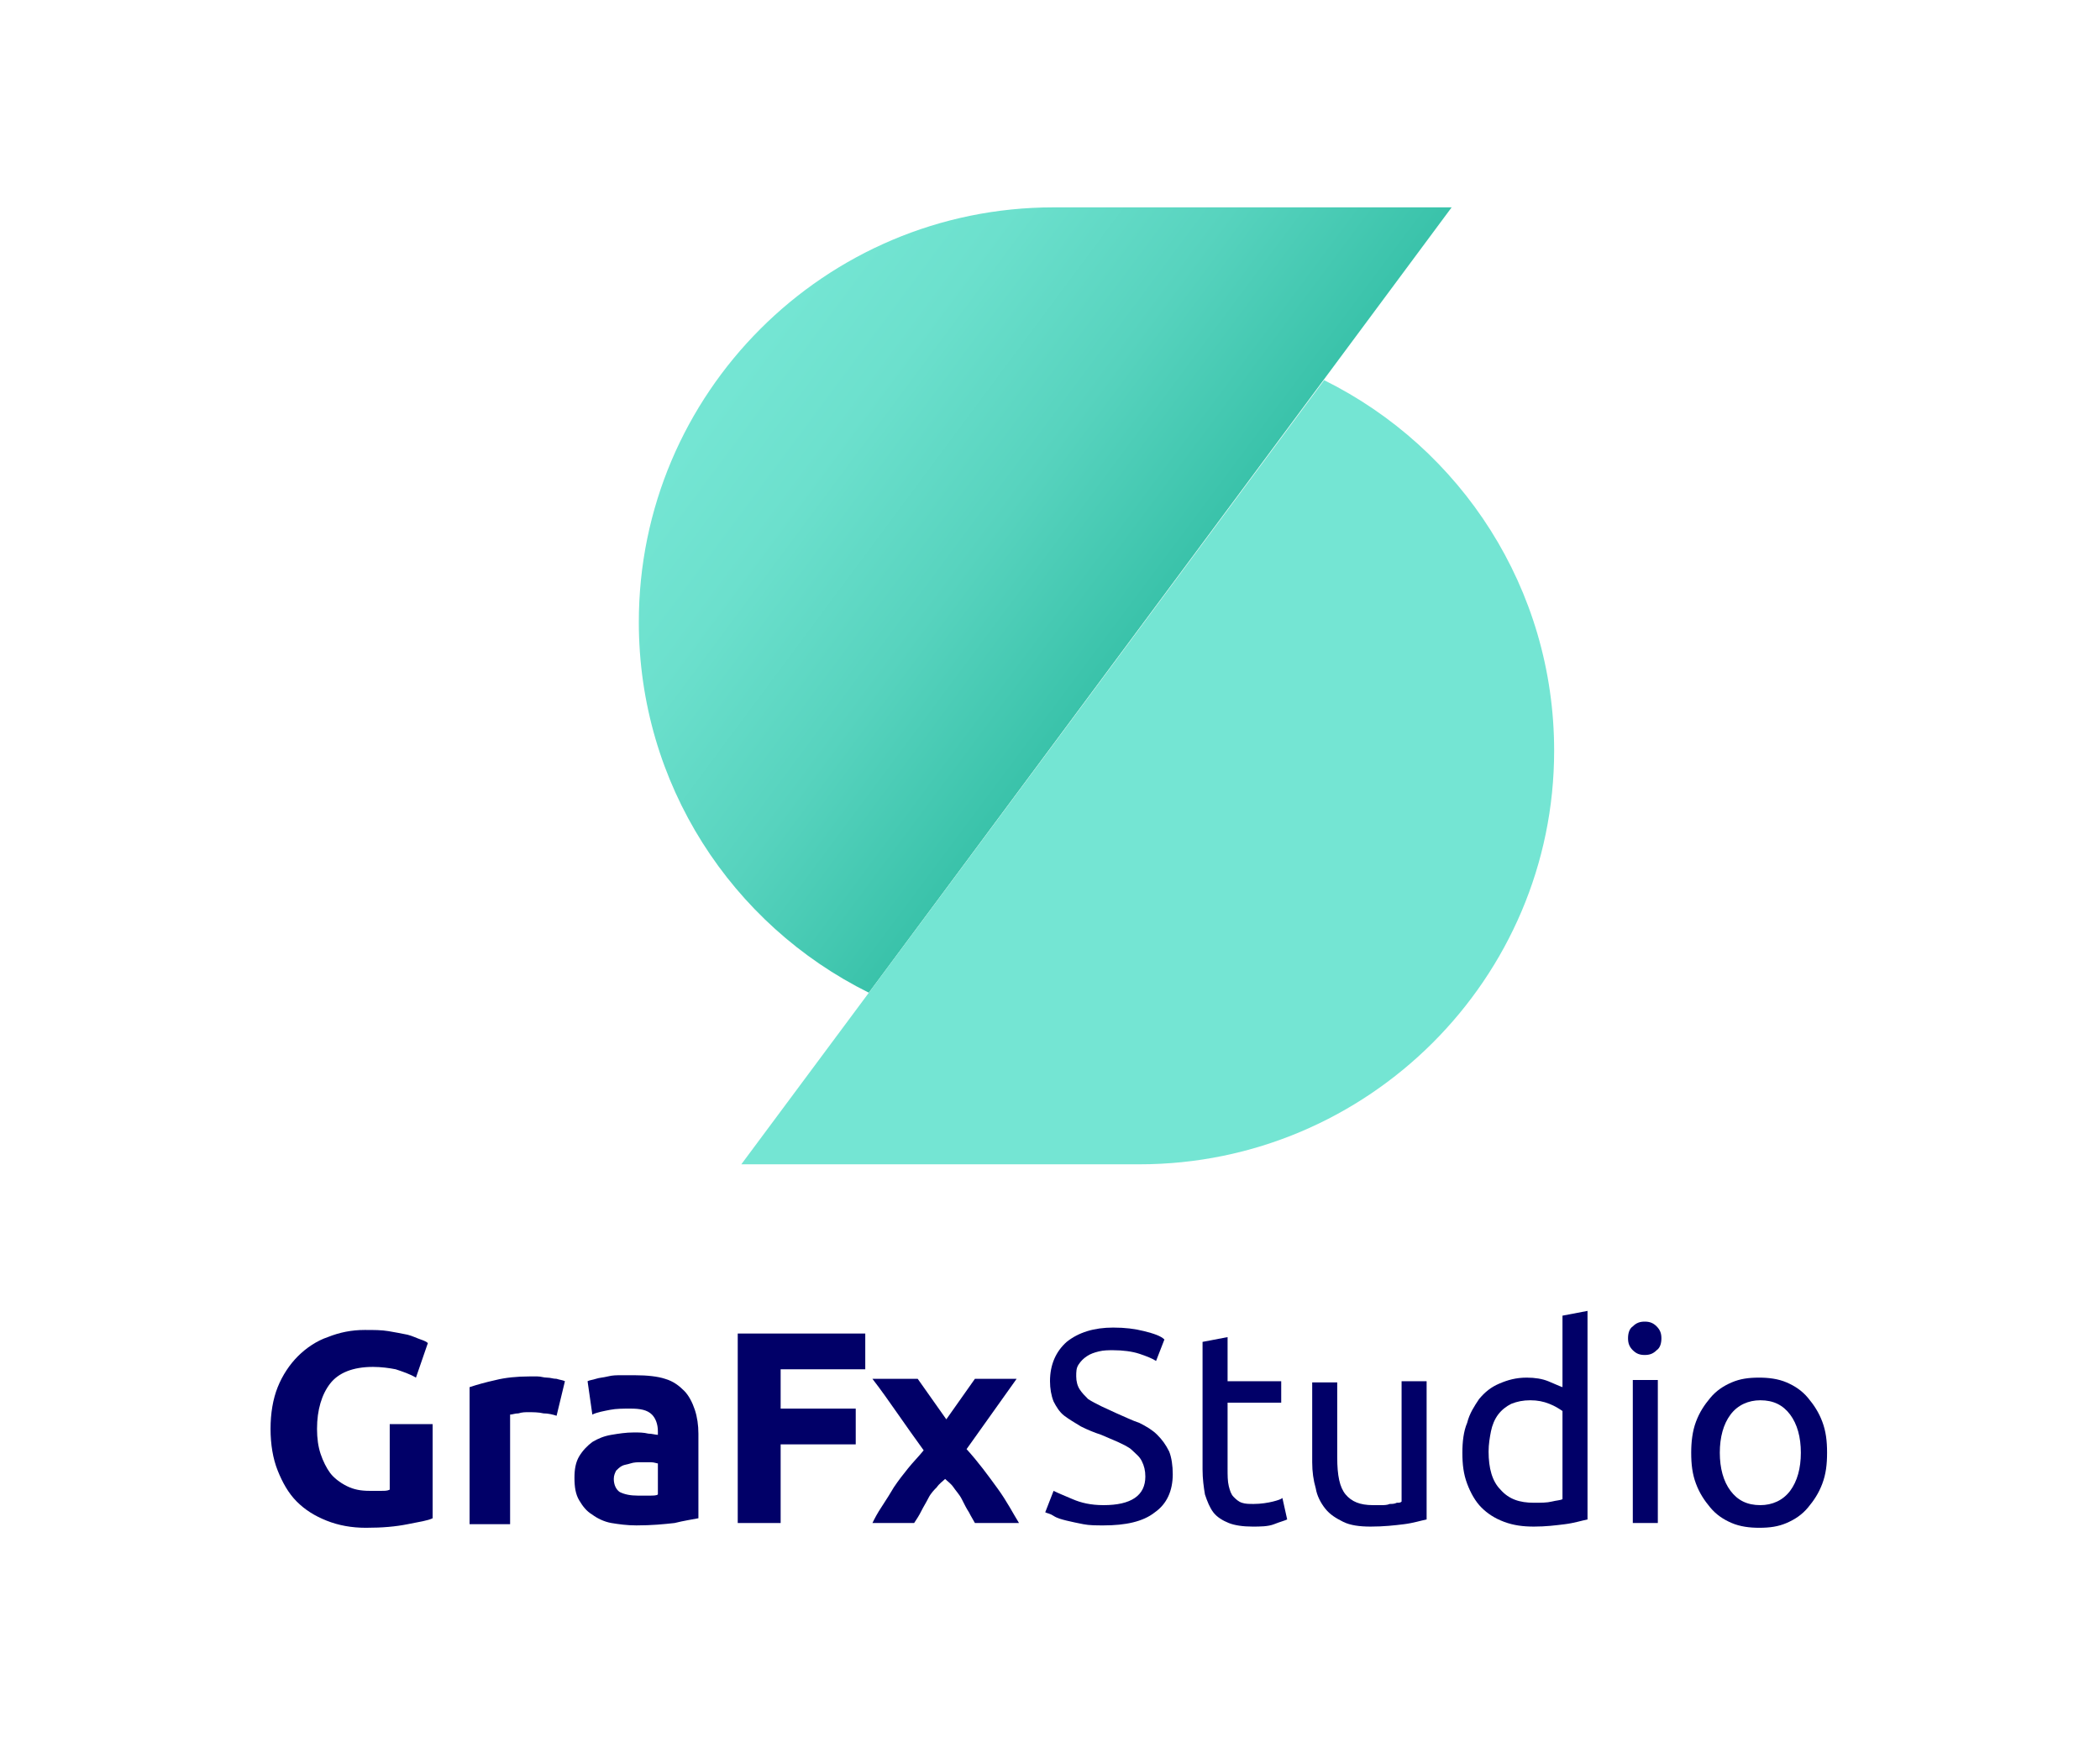
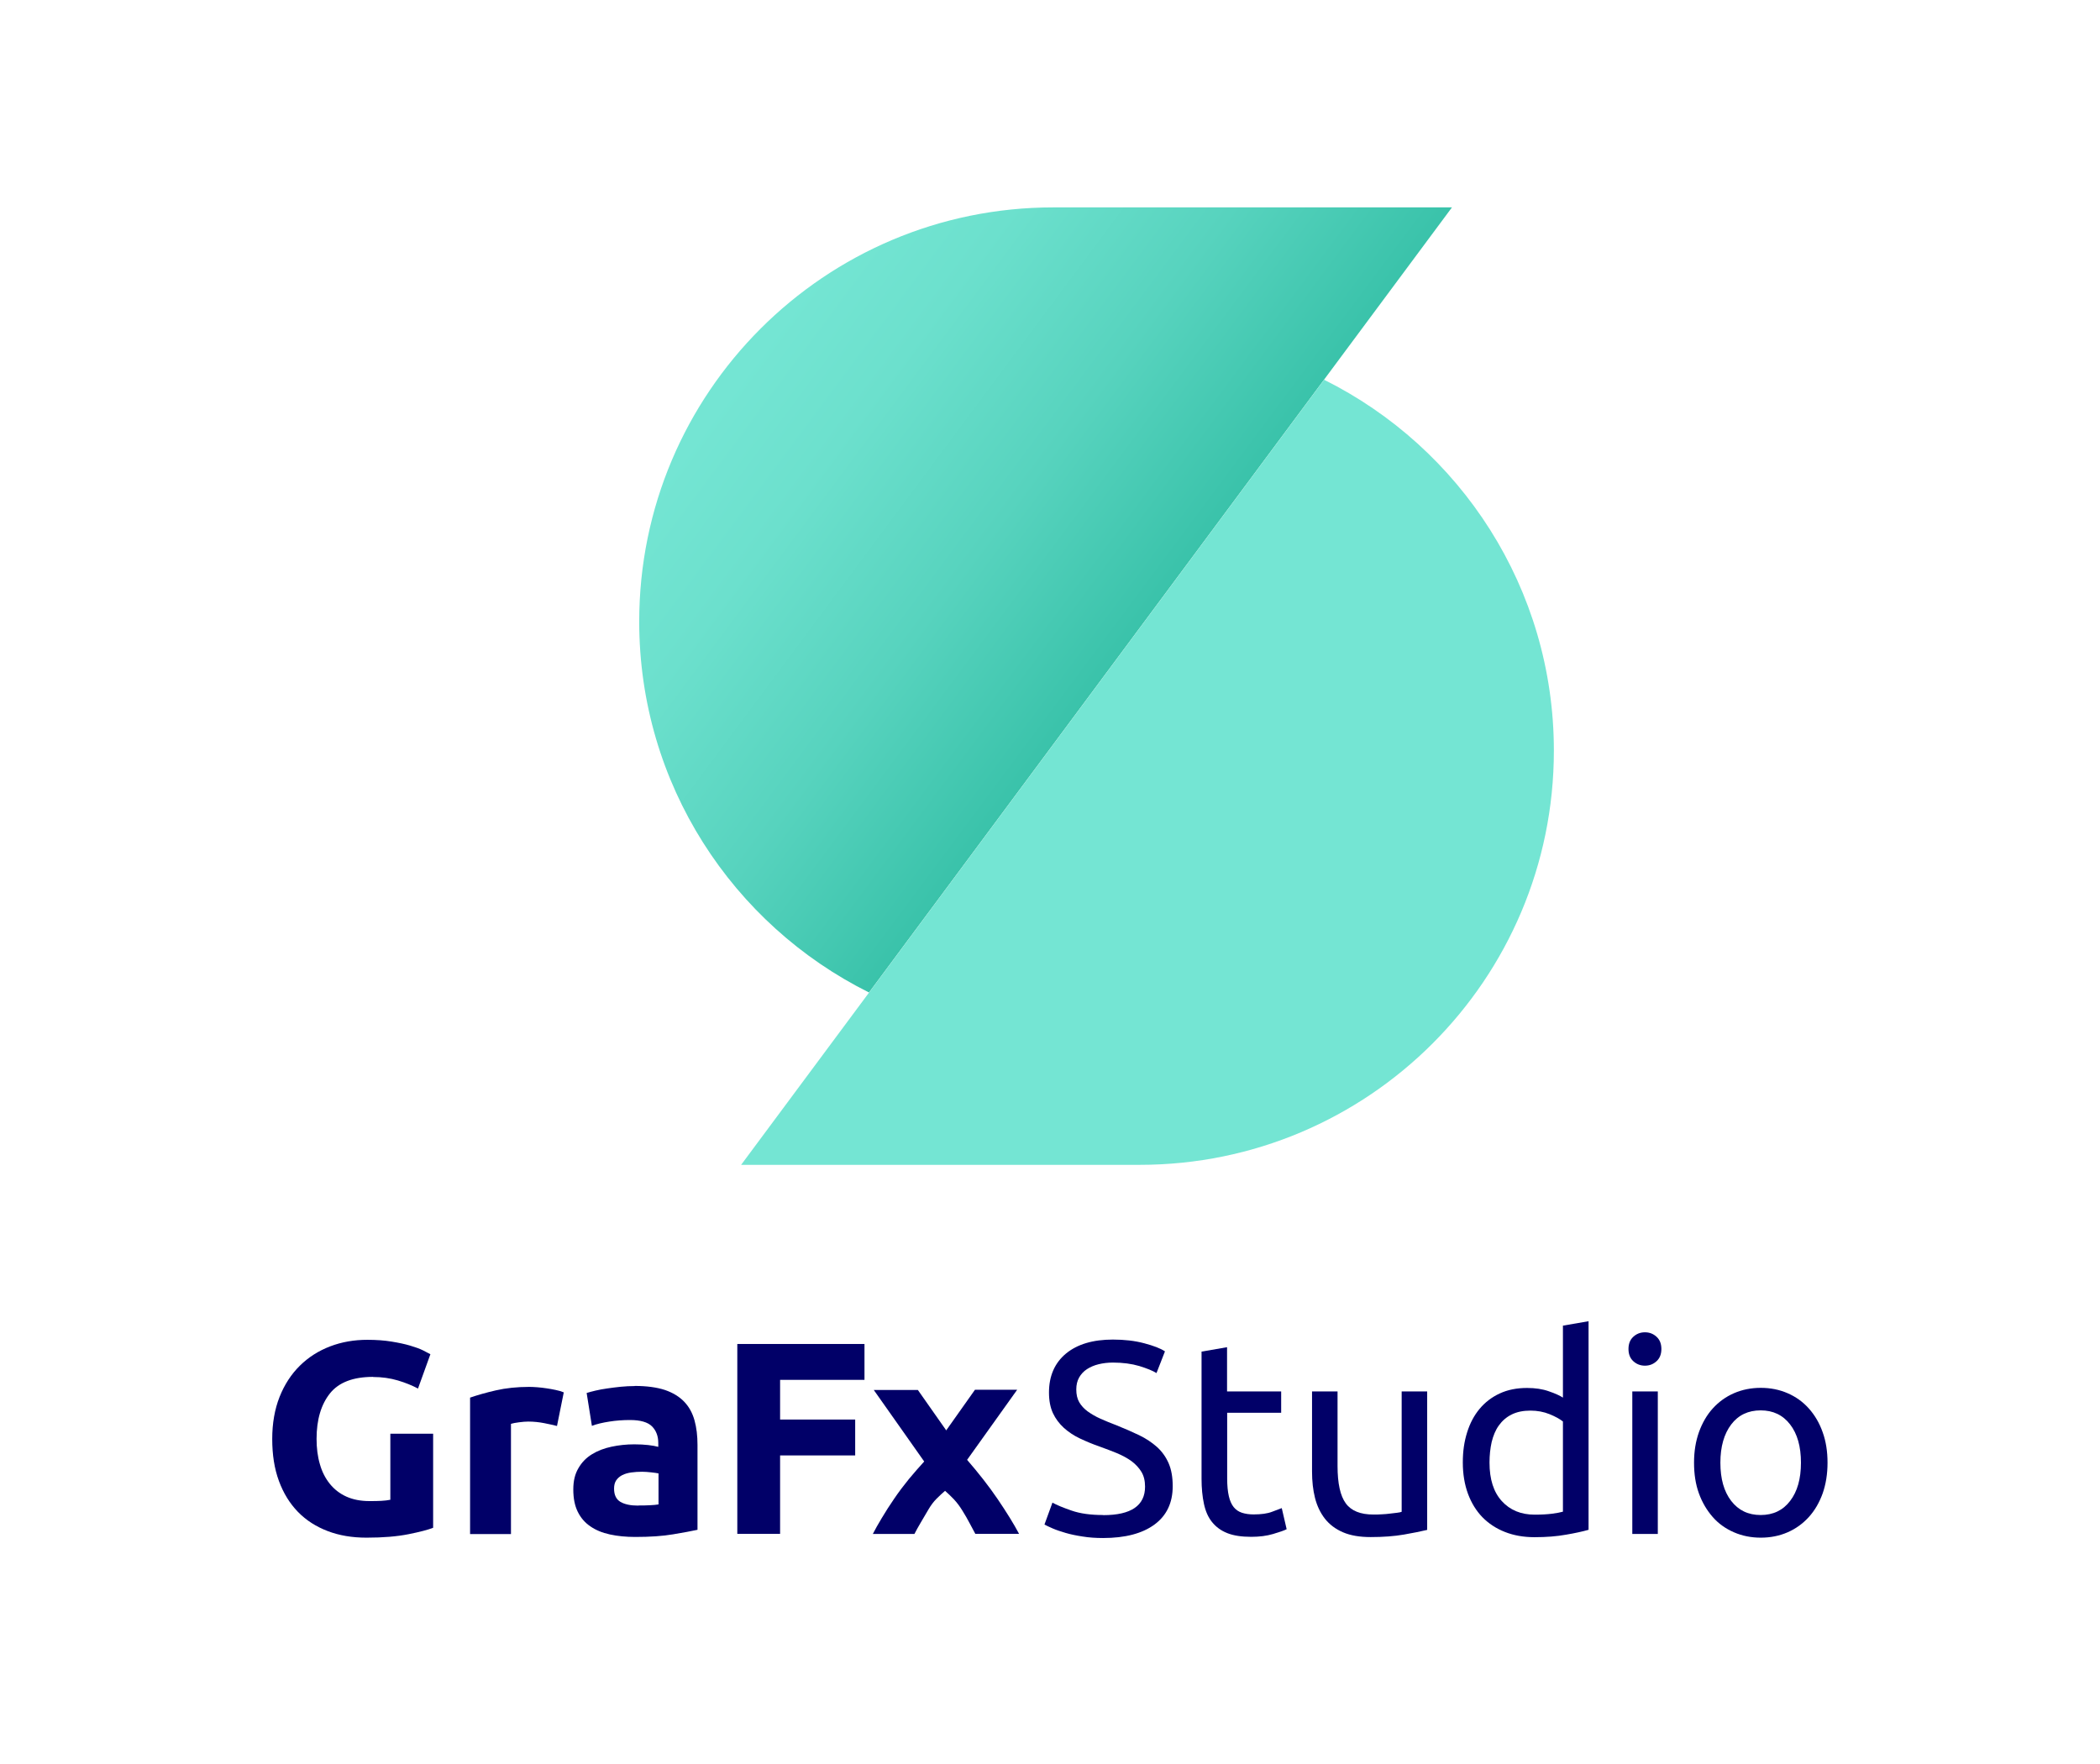
- <svg xmlns="http://www.w3.org/2000/svg" version="1.1" id="Layer_1" x="0px" y="0px" viewBox="0 0 176.2 147.9" style="enable-background:new 0 0 176.2 147.9;" xml:space="preserve">
-   <style type="text/css">
- 	.st0{enable-background:new    ;}
- 	.st1{fill:#010068;}
- 	.st2{fill:url(#SVGID_1_);}
- 	.st3{fill:#74E5D3;}
- </style>
-   <g>
-     <g id="a">
-       <g class="st0">
-         <path class="st1" d="M31.3,114.7c-1.7,0-2.9,0.5-3.6,1.4c-0.7,0.9-1.1,2.2-1.1,3.8c0,0.8,0.1,1.5,0.3,2.1     c0.2,0.6,0.5,1.2,0.8,1.6s0.8,0.8,1.4,1.1c0.6,0.3,1.2,0.4,1.9,0.4c0.4,0,0.7,0,1,0c0.3,0,0.5,0,0.7-0.1v-5.5h3.6v7.9     c-0.4,0.2-1.1,0.3-2.1,0.5c-1,0.2-2.1,0.3-3.5,0.3c-1.2,0-2.3-0.2-3.3-0.6c-1-0.4-1.8-0.9-2.5-1.6c-0.7-0.7-1.2-1.6-1.6-2.6     c-0.4-1-0.6-2.2-0.6-3.5c0-1.3,0.2-2.5,0.6-3.5c0.4-1,1-1.9,1.7-2.6c0.7-0.7,1.6-1.3,2.5-1.6c1-0.4,2-0.6,3.1-0.6     c0.8,0,1.4,0,2,0.1c0.6,0.1,1.1,0.2,1.6,0.3c0.4,0.1,0.8,0.3,1.1,0.4s0.5,0.2,0.6,0.3l-1,2.9c-0.5-0.3-1.1-0.5-1.7-0.7     C32.7,114.8,32,114.7,31.3,114.7z" />
+ <svg xmlns="http://www.w3.org/2000/svg" viewBox="0 0 176.19 147.95">
+   <defs>
+     <style>.cls-1{fill:url(#linear-gradient);}.cls-2{fill:#010068;}.cls-3{fill:#74e5d3;}.cls-4{mix-blend-mode:multiply;}.cls-5{isolation:isolate;}</style>
+     <linearGradient id="linear-gradient" x1="65.46" y1="26.94" x2="127.62" y2="73.18" gradientUnits="userSpaceOnUse">
+       <stop offset="0" stop-color="#74e5d3" />
+       <stop offset=".13" stop-color="#6ce0cd" />
+       <stop offset=".32" stop-color="#57d3be" />
+       <stop offset=".55" stop-color="#34bfa6" />
+       <stop offset=".81" stop-color="#05a384" />
+       <stop offset=".84" stop-color="#00a081" />
+     </linearGradient>
+   </defs>
+   <g class="cls-5">
+     <g id="Layer_1">
+       <g class="cls-4">
+         <path class="cls-2" d="M31.3,115.52c-1.67,0-2.88,.46-3.62,1.39-.74,.93-1.12,2.2-1.12,3.81,0,.78,.09,1.49,.28,2.13,.18,.64,.46,1.18,.83,1.64,.37,.46,.83,.82,1.38,1.07,.55,.25,1.2,.38,1.93,.38,.4,0,.74,0,1.02-.02,.28-.01,.53-.05,.75-.09v-5.54h3.59v7.89c-.43,.17-1.12,.35-2.07,.54-.95,.19-2.12,.29-3.52,.29-1.2,0-2.28-.18-3.25-.55s-1.81-.9-2.5-1.61c-.69-.71-1.22-1.57-1.6-2.6-.38-1.03-.56-2.2-.56-3.52s.21-2.51,.62-3.54c.41-1.03,.98-1.9,1.7-2.61s1.57-1.25,2.54-1.62,2.01-.55,3.12-.55c.75,0,1.43,.05,2.04,.15,.61,.1,1.13,.21,1.56,.34,.44,.13,.8,.26,1.08,.4,.28,.14,.49,.25,.61,.32l-1.04,2.88c-.49-.26-1.05-.49-1.69-.68-.64-.19-1.33-.29-2.08-.29Z" />
+         <path class="cls-2" d="M46.73,119.64c-.31-.08-.67-.16-1.08-.24-.41-.08-.86-.13-1.33-.13-.21,0-.47,.02-.77,.06-.3,.04-.53,.08-.68,.13v9.25h-3.43v-11.45c.61-.21,1.34-.42,2.17-.61s1.77-.29,2.79-.29c.18,0,.41,.01,.67,.03,.26,.02,.52,.05,.78,.09,.26,.04,.52,.08,.78,.14,.26,.05,.48,.12,.67,.2l-.57,2.83Z" />
+         <path class="cls-2" d="M53.26,116.28c1.01,0,1.86,.12,2.53,.34,.67,.23,1.21,.56,1.62,.99,.41,.43,.69,.95,.86,1.56,.17,.61,.25,1.3,.25,2.05v7.13c-.49,.11-1.17,.23-2.05,.38s-1.93,.22-3.17,.22c-.78,0-1.49-.07-2.13-.21-.64-.14-1.18-.36-1.64-.68-.46-.31-.81-.72-1.06-1.23s-.37-1.13-.37-1.86,.14-1.3,.43-1.79c.28-.49,.66-.88,1.14-1.17,.47-.29,1.02-.5,1.63-.63,.61-.13,1.25-.2,1.91-.2,.44,0,.84,.02,1.18,.06,.34,.04,.62,.09,.84,.15v-.32c0-.58-.18-1.05-.53-1.4-.35-.35-.97-.53-1.84-.53-.58,0-1.16,.04-1.73,.13s-1.06,.2-1.47,.36l-.44-2.76c.2-.06,.45-.13,.75-.2,.3-.07,.62-.13,.98-.18,.35-.05,.72-.1,1.12-.14s.79-.06,1.18-.06Zm.28,10.03c.34,0,.66,0,.97-.02,.31-.01,.55-.04,.74-.07v-2.6c-.14-.03-.34-.06-.62-.09-.28-.03-.53-.05-.76-.05-.32,0-.62,.02-.91,.06-.28,.04-.53,.11-.75,.22-.21,.11-.38,.25-.51,.44-.12,.18-.18,.41-.18,.69,0,.54,.18,.91,.54,1.12s.86,.31,1.48,.31Z" />
+         <path class="cls-2" d="M61.86,128.7v-15.94h10.67v3.01h-7.08v3.33h6.3v3.01h-6.3v6.58h-3.59Z" />
+         <path class="cls-2" d="M79.4,119.99l2.4-3.39h3.54l-4.2,5.88c.96,1.11,1.82,2.2,2.56,3.29s1.35,2.07,1.8,2.92h-3.67c-.12-.23-.28-.52-.46-.86-.18-.35-.39-.71-.62-1.08-.23-.38-.47-.69-.72-.96-.25-.26-.5-.5-.74-.71-.23,.2-.47,.42-.71,.66s-.47,.54-.68,.9-.43,.72-.63,1.07c-.21,.35-.39,.68-.55,.99h-3.49c.19-.38,.45-.83,.76-1.35s.66-1.07,1.04-1.62c.38-.56,.79-1.1,1.22-1.63,.44-.53,.87-1.02,1.29-1.48-.75-1.07-1.48-2.1-2.17-3.08-.69-.99-1.38-1.96-2.06-2.92h3.7l2.38,3.39Z" />
+         <path class="cls-2" d="M92.57,127.12c2.33,0,3.5-.8,3.5-2.39,0-.49-.1-.91-.31-1.25s-.49-.64-.84-.9c-.35-.25-.76-.47-1.21-.66-.45-.18-.93-.37-1.44-.55-.58-.2-1.13-.43-1.66-.68s-.97-.55-1.36-.9c-.38-.35-.69-.76-.91-1.23-.22-.48-.33-1.05-.33-1.73,0-1.39,.48-2.48,1.43-3.27,.95-.78,2.26-1.17,3.93-1.17,.97,0,1.84,.1,2.63,.31s1.37,.43,1.74,.68l-.71,1.82c-.32-.2-.8-.39-1.44-.59-.64-.19-1.38-.29-2.22-.29-.43,0-.83,.05-1.2,.14-.37,.09-.69,.23-.97,.41-.28,.18-.5,.42-.66,.7-.16,.28-.24,.62-.24,1,0,.43,.08,.79,.25,1.08s.41,.55,.71,.77c.31,.22,.66,.43,1.07,.61,.41,.18,.85,.37,1.34,.55,.69,.28,1.32,.55,1.9,.83,.58,.28,1.07,.61,1.5,.99,.42,.38,.75,.84,.98,1.37,.23,.53,.34,1.17,.34,1.92,0,1.4-.51,2.47-1.53,3.22-1.02,.75-2.46,1.13-4.31,1.13-.63,0-1.21-.04-1.74-.13-.53-.08-1-.18-1.41-.3-.41-.12-.77-.24-1.07-.37-.3-.13-.53-.24-.7-.33l.67-1.84c.35,.2,.89,.42,1.61,.67s1.6,.37,2.64,.37Z" />
+         <path class="cls-2" d="M102.96,116.74h4.53v1.79h-4.53v5.52c0,.6,.05,1.09,.14,1.48,.09,.39,.23,.7,.41,.92,.18,.22,.41,.38,.69,.47,.28,.09,.6,.14,.97,.14,.64,0,1.16-.07,1.55-.22,.39-.15,.66-.25,.82-.31l.41,1.77c-.21,.11-.59,.24-1.13,.4-.54,.16-1.15,.24-1.84,.24-.81,0-1.48-.1-2.01-.31s-.95-.52-1.28-.93-.55-.92-.68-1.53c-.13-.61-.2-1.31-.2-2.1v-10.67l2.14-.37v3.7Z" />
+         <path class="cls-2" d="M119.73,128.36c-.49,.12-1.14,.25-1.94,.39-.8,.14-1.74,.21-2.79,.21-.92,0-1.69-.13-2.32-.4-.63-.27-1.13-.65-1.52-1.14-.38-.49-.66-1.07-.83-1.74-.17-.67-.25-1.41-.25-2.22v-6.72h2.14v6.26c0,1.46,.23,2.5,.69,3.13,.46,.63,1.23,.94,2.32,.94,.23,0,.47,0,.71-.02,.25-.01,.47-.03,.69-.06,.21-.02,.41-.05,.59-.07,.18-.02,.3-.05,.38-.08v-10.1h2.14v11.62Z" />
+         <path class="cls-2" d="M131.14,111.22l2.14-.37v17.5c-.49,.14-1.12,.28-1.89,.41-.77,.14-1.65,.21-2.65,.21-.92,0-1.75-.15-2.48-.44-.74-.29-1.37-.71-1.89-1.24-.52-.54-.92-1.19-1.21-1.97-.28-.77-.43-1.64-.43-2.61s.12-1.76,.36-2.53,.59-1.43,1.05-1.98c.46-.55,1.02-.98,1.69-1.29,.67-.31,1.43-.46,2.29-.46,.69,0,1.3,.09,1.83,.28,.53,.18,.92,.36,1.18,.53v-6.05Zm0,8.05c-.26-.21-.64-.42-1.13-.62-.49-.2-1.03-.3-1.61-.3-.61,0-1.14,.11-1.58,.33-.44,.22-.79,.53-1.07,.92-.28,.39-.47,.86-.6,1.39-.12,.54-.18,1.11-.18,1.72,0,1.4,.34,2.47,1.03,3.23,.69,.76,1.61,1.14,2.76,1.14,.58,0,1.07-.03,1.46-.08,.39-.05,.69-.11,.91-.17v-7.57Z" />
+         <path class="cls-2" d="M138.01,114.58c-.38,0-.71-.13-.98-.38-.27-.25-.4-.59-.4-1.02s.13-.77,.4-1.02c.27-.25,.59-.38,.98-.38s.71,.13,.98,.38c.27,.25,.4,.59,.4,1.02s-.13,.77-.4,1.02c-.27,.25-.59,.38-.98,.38Zm1.08,14.12h-2.14v-11.96h2.14v11.96Z" />
+         <path class="cls-2" d="M153.33,122.72c0,.95-.14,1.81-.41,2.58-.28,.77-.66,1.43-1.16,1.98s-1.09,.98-1.78,1.28c-.69,.3-1.44,.45-2.25,.45s-1.56-.15-2.25-.45c-.69-.3-1.29-.72-1.78-1.28s-.88-1.21-1.16-1.98c-.28-.77-.41-1.62-.41-2.58s.14-1.79,.41-2.56c.28-.77,.66-1.44,1.16-1.99s1.09-.98,1.78-1.28c.69-.3,1.44-.45,2.25-.45s1.56,.15,2.25,.45c.69,.3,1.28,.72,1.78,1.28s.89,1.22,1.16,1.99c.28,.77,.41,1.63,.41,2.56Zm-2.23,0c0-1.35-.3-2.42-.91-3.21-.61-.79-1.43-1.18-2.47-1.18s-1.87,.39-2.47,1.18-.91,1.86-.91,3.21,.3,2.42,.91,3.21,1.43,1.18,2.47,1.18,1.87-.39,2.47-1.18c.61-.79,.91-1.86,.91-3.21Z" />
      </g>
-       <g class="st0">
-         <path class="st1" d="M46.7,118.8c-0.3-0.1-0.7-0.2-1.1-0.2c-0.4-0.1-0.9-0.1-1.3-0.1c-0.2,0-0.5,0-0.8,0.1     c-0.3,0-0.5,0.1-0.7,0.1v9.2h-3.4v-11.5c0.6-0.2,1.3-0.4,2.2-0.6c0.8-0.2,1.8-0.3,2.8-0.3c0.2,0,0.4,0,0.7,0     c0.3,0,0.5,0.1,0.8,0.1s0.5,0.1,0.8,0.1c0.3,0.1,0.5,0.1,0.7,0.2L46.7,118.8z" />
-       </g>
-       <g class="st0">
-         <path class="st1" d="M53.3,115.4c1,0,1.9,0.1,2.5,0.3c0.7,0.2,1.2,0.6,1.6,1c0.4,0.4,0.7,1,0.9,1.6c0.2,0.6,0.3,1.3,0.3,2v7.1     c-0.5,0.1-1.2,0.2-2,0.4c-0.9,0.1-1.9,0.2-3.2,0.2c-0.8,0-1.5-0.1-2.1-0.2c-0.6-0.1-1.2-0.4-1.6-0.7c-0.5-0.3-0.8-0.7-1.1-1.2     s-0.4-1.1-0.4-1.9c0-0.7,0.1-1.3,0.4-1.8c0.3-0.5,0.7-0.9,1.1-1.2c0.5-0.3,1-0.5,1.6-0.6c0.6-0.1,1.2-0.2,1.9-0.2     c0.4,0,0.8,0,1.2,0.1c0.3,0,0.6,0.1,0.8,0.1v-0.3c0-0.6-0.2-1.1-0.5-1.4c-0.4-0.4-1-0.5-1.8-0.5c-0.6,0-1.2,0-1.7,0.1     s-1.1,0.2-1.5,0.4l-0.4-2.8c0.2-0.1,0.4-0.1,0.7-0.2c0.3-0.1,0.6-0.1,1-0.2c0.4-0.1,0.7-0.1,1.1-0.1S52.9,115.4,53.3,115.4z      M53.5,125.5c0.3,0,0.7,0,1,0c0.3,0,0.6,0,0.7-0.1v-2.6c-0.1,0-0.3-0.1-0.6-0.1s-0.5,0-0.8,0c-0.3,0-0.6,0-0.9,0.1     s-0.5,0.1-0.7,0.2c-0.2,0.1-0.4,0.3-0.5,0.4c-0.1,0.2-0.2,0.4-0.2,0.7c0,0.5,0.2,0.9,0.5,1.1C52.4,125.4,52.9,125.5,53.5,125.5z" />
-       </g>
-       <g class="st0">
-         <path class="st1" d="M61.9,127.8v-15.9h10.7v3h-7.1v3.3h6.3v3h-6.3v6.6H61.9z" />
-       </g>
-       <g class="st0">
-         <path class="st1" d="M79.4,119.1l2.4-3.4h3.5l-4.2,5.9c1,1.1,1.8,2.2,2.6,3.3s1.3,2.1,1.8,2.9h-3.7c-0.1-0.2-0.3-0.5-0.5-0.9     c-0.2-0.3-0.4-0.7-0.6-1.1c-0.2-0.4-0.5-0.7-0.7-1s-0.5-0.5-0.7-0.7c-0.2,0.2-0.5,0.4-0.7,0.7c-0.2,0.2-0.5,0.5-0.7,0.9     c-0.2,0.4-0.4,0.7-0.6,1.1c-0.2,0.4-0.4,0.7-0.6,1h-3.5c0.2-0.4,0.4-0.8,0.8-1.4s0.7-1.1,1-1.6c0.4-0.6,0.8-1.1,1.2-1.6     c0.4-0.5,0.9-1,1.3-1.5c-0.8-1.1-1.5-2.1-2.2-3.1c-0.7-1-1.4-2-2.1-2.9H77L79.4,119.1z" />
-       </g>
-       <g class="st0">
-         <path class="st1" d="M92.6,126.3c2.3,0,3.5-0.8,3.5-2.4c0-0.5-0.1-0.9-0.3-1.3s-0.5-0.6-0.8-0.9s-0.8-0.5-1.2-0.7     c-0.5-0.2-0.9-0.4-1.4-0.6c-0.6-0.2-1.1-0.4-1.7-0.7c-0.5-0.3-1-0.6-1.4-0.9c-0.4-0.3-0.7-0.8-0.9-1.2c-0.2-0.5-0.3-1.1-0.3-1.7     c0-1.4,0.5-2.5,1.4-3.3c1-0.8,2.3-1.2,3.9-1.2c1,0,1.8,0.1,2.6,0.3c0.8,0.2,1.4,0.4,1.7,0.7l-0.7,1.8c-0.3-0.2-0.8-0.4-1.4-0.6     c-0.6-0.2-1.4-0.3-2.2-0.3c-0.4,0-0.8,0-1.2,0.1c-0.4,0.1-0.7,0.2-1,0.4c-0.3,0.2-0.5,0.4-0.7,0.7c-0.2,0.3-0.2,0.6-0.2,1     c0,0.4,0.1,0.8,0.3,1.1c0.2,0.3,0.4,0.5,0.7,0.8c0.3,0.2,0.7,0.4,1.1,0.6c0.4,0.2,0.9,0.4,1.3,0.6c0.7,0.3,1.3,0.6,1.9,0.8     c0.6,0.3,1.1,0.6,1.5,1c0.4,0.4,0.7,0.8,1,1.4c0.2,0.5,0.3,1.2,0.3,1.9c0,1.4-0.5,2.5-1.5,3.2c-1,0.8-2.5,1.1-4.3,1.1     c-0.6,0-1.2,0-1.7-0.1c-0.5-0.1-1-0.2-1.4-0.3c-0.4-0.1-0.8-0.2-1.1-0.4s-0.5-0.2-0.7-0.3l0.7-1.8c0.4,0.2,0.9,0.4,1.6,0.7     S91.5,126.3,92.6,126.3z" />
-         <path class="st1" d="M103,115.9h4.5v1.8H103v5.5c0,0.6,0,1.1,0.1,1.5c0.1,0.4,0.2,0.7,0.4,0.9c0.2,0.2,0.4,0.4,0.7,0.5     c0.3,0.1,0.6,0.1,1,0.1c0.6,0,1.2-0.1,1.6-0.2c0.4-0.1,0.7-0.2,0.8-0.3l0.4,1.8c-0.2,0.1-0.6,0.2-1.1,0.4     c-0.5,0.2-1.2,0.2-1.8,0.2c-0.8,0-1.5-0.1-2-0.3c-0.5-0.2-1-0.5-1.3-0.9c-0.3-0.4-0.5-0.9-0.7-1.5c-0.1-0.6-0.2-1.3-0.2-2.1     v-10.7l2.1-0.4V115.9z" />
-         <path class="st1" d="M119.7,127.5c-0.5,0.1-1.1,0.3-1.9,0.4c-0.8,0.1-1.7,0.2-2.8,0.2c-0.9,0-1.7-0.1-2.3-0.4     c-0.6-0.3-1.1-0.6-1.5-1.1c-0.4-0.5-0.7-1.1-0.8-1.7c-0.2-0.7-0.3-1.4-0.3-2.2v-6.7h2.1v6.3c0,1.5,0.2,2.5,0.7,3.1     c0.5,0.6,1.2,0.9,2.3,0.9c0.2,0,0.5,0,0.7,0c0.2,0,0.5,0,0.7-0.1c0.2,0,0.4,0,0.6-0.1c0.2,0,0.3,0,0.4-0.1v-10.1h2.1V127.5z" />
-         <path class="st1" d="M131.1,110.4l2.1-0.4v17.5c-0.5,0.1-1.1,0.3-1.9,0.4c-0.8,0.1-1.6,0.2-2.6,0.2c-0.9,0-1.7-0.1-2.5-0.4     s-1.4-0.7-1.9-1.2c-0.5-0.5-0.9-1.2-1.2-2c-0.3-0.8-0.4-1.6-0.4-2.6c0-0.9,0.1-1.8,0.4-2.5c0.2-0.8,0.6-1.4,1-2     c0.5-0.6,1-1,1.7-1.3c0.7-0.3,1.4-0.5,2.3-0.5c0.7,0,1.3,0.1,1.8,0.3s0.9,0.4,1.2,0.5V110.4z M131.1,118.4     c-0.3-0.2-0.6-0.4-1.1-0.6c-0.5-0.2-1-0.3-1.6-0.3c-0.6,0-1.1,0.1-1.6,0.3c-0.4,0.2-0.8,0.5-1.1,0.9c-0.3,0.4-0.5,0.9-0.6,1.4     c-0.1,0.5-0.2,1.1-0.2,1.7c0,1.4,0.3,2.5,1,3.2c0.7,0.8,1.6,1.1,2.8,1.1c0.6,0,1.1,0,1.5-0.1c0.4-0.1,0.7-0.1,0.9-0.2V118.4z" />
-         <path class="st1" d="M138,113.7c-0.4,0-0.7-0.1-1-0.4c-0.3-0.3-0.4-0.6-0.4-1c0-0.4,0.1-0.8,0.4-1c0.3-0.3,0.6-0.4,1-0.4     c0.4,0,0.7,0.1,1,0.4c0.3,0.3,0.4,0.6,0.4,1c0,0.4-0.1,0.8-0.4,1C138.7,113.6,138.4,113.7,138,113.7z M139.1,127.8H137v-12h2.1     V127.8z" />
-         <path class="st1" d="M153.3,121.9c0,1-0.1,1.8-0.4,2.6c-0.3,0.8-0.7,1.4-1.2,2s-1.1,1-1.8,1.3c-0.7,0.3-1.4,0.4-2.3,0.4     c-0.8,0-1.6-0.1-2.3-0.4c-0.7-0.3-1.3-0.7-1.8-1.3s-0.9-1.2-1.2-2c-0.3-0.8-0.4-1.6-0.4-2.6c0-0.9,0.1-1.8,0.4-2.6     c0.3-0.8,0.7-1.4,1.2-2s1.1-1,1.8-1.3c0.7-0.3,1.4-0.4,2.3-0.4c0.8,0,1.6,0.1,2.3,0.4c0.7,0.3,1.3,0.7,1.8,1.3s0.9,1.2,1.2,2     C153.2,120.1,153.3,120.9,153.3,121.9z M151.1,121.9c0-1.3-0.3-2.4-0.9-3.2c-0.6-0.8-1.4-1.2-2.5-1.2c-1,0-1.9,0.4-2.5,1.2     c-0.6,0.8-0.9,1.9-0.9,3.2c0,1.3,0.3,2.4,0.9,3.2c0.6,0.8,1.4,1.2,2.5,1.2c1,0,1.9-0.4,2.5-1.2     C150.8,124.3,151.1,123.2,151.1,121.9z" />
-       </g>
-       <linearGradient id="SVGID_1_" gradientUnits="userSpaceOnUse" x1="65.459" y1="121.72" x2="127.619" y2="75.48" gradientTransform="matrix(1 0 0 -1 0 148.6614)">
-         <stop offset="0" style="stop-color:#74E5D3" />
-         <stop offset="0.13" style="stop-color:#6CE0CD" />
-         <stop offset="0.32" style="stop-color:#57D3BE" />
-         <stop offset="0.55" style="stop-color:#34BFA6" />
-         <stop offset="0.81" style="stop-color:#05A384" />
-         <stop offset="0.84" style="stop-color:#00A081" />
-       </linearGradient>
-       <path class="st2" d="M121.8,17.4H88.4c-19.2,0-34.8,15.6-34.8,34.8c0,13.6,7.8,25.4,19.3,31.1L121.8,17.4z" />
-       <path class="st3" d="M62.2,97.7h33.4c19.2,0,34.8-15.6,34.8-34.7c0-13.6-7.8-25.4-19.3-31.1L62.2,97.7z" />
+       <path class="cls-1" d="M121.82,17.4h-33.44c-19.19,0-34.75,15.56-34.75,34.75,0,13.63,7.85,25.43,19.28,31.12L121.82,17.4Z" />
+       <path class="cls-3" d="M62.18,97.73h33.44c19.19,0,34.75-15.56,34.75-34.75,0-13.63-7.85-25.43-19.28-31.12L62.18,97.73Z" />
    </g>
  </g>
</svg>
